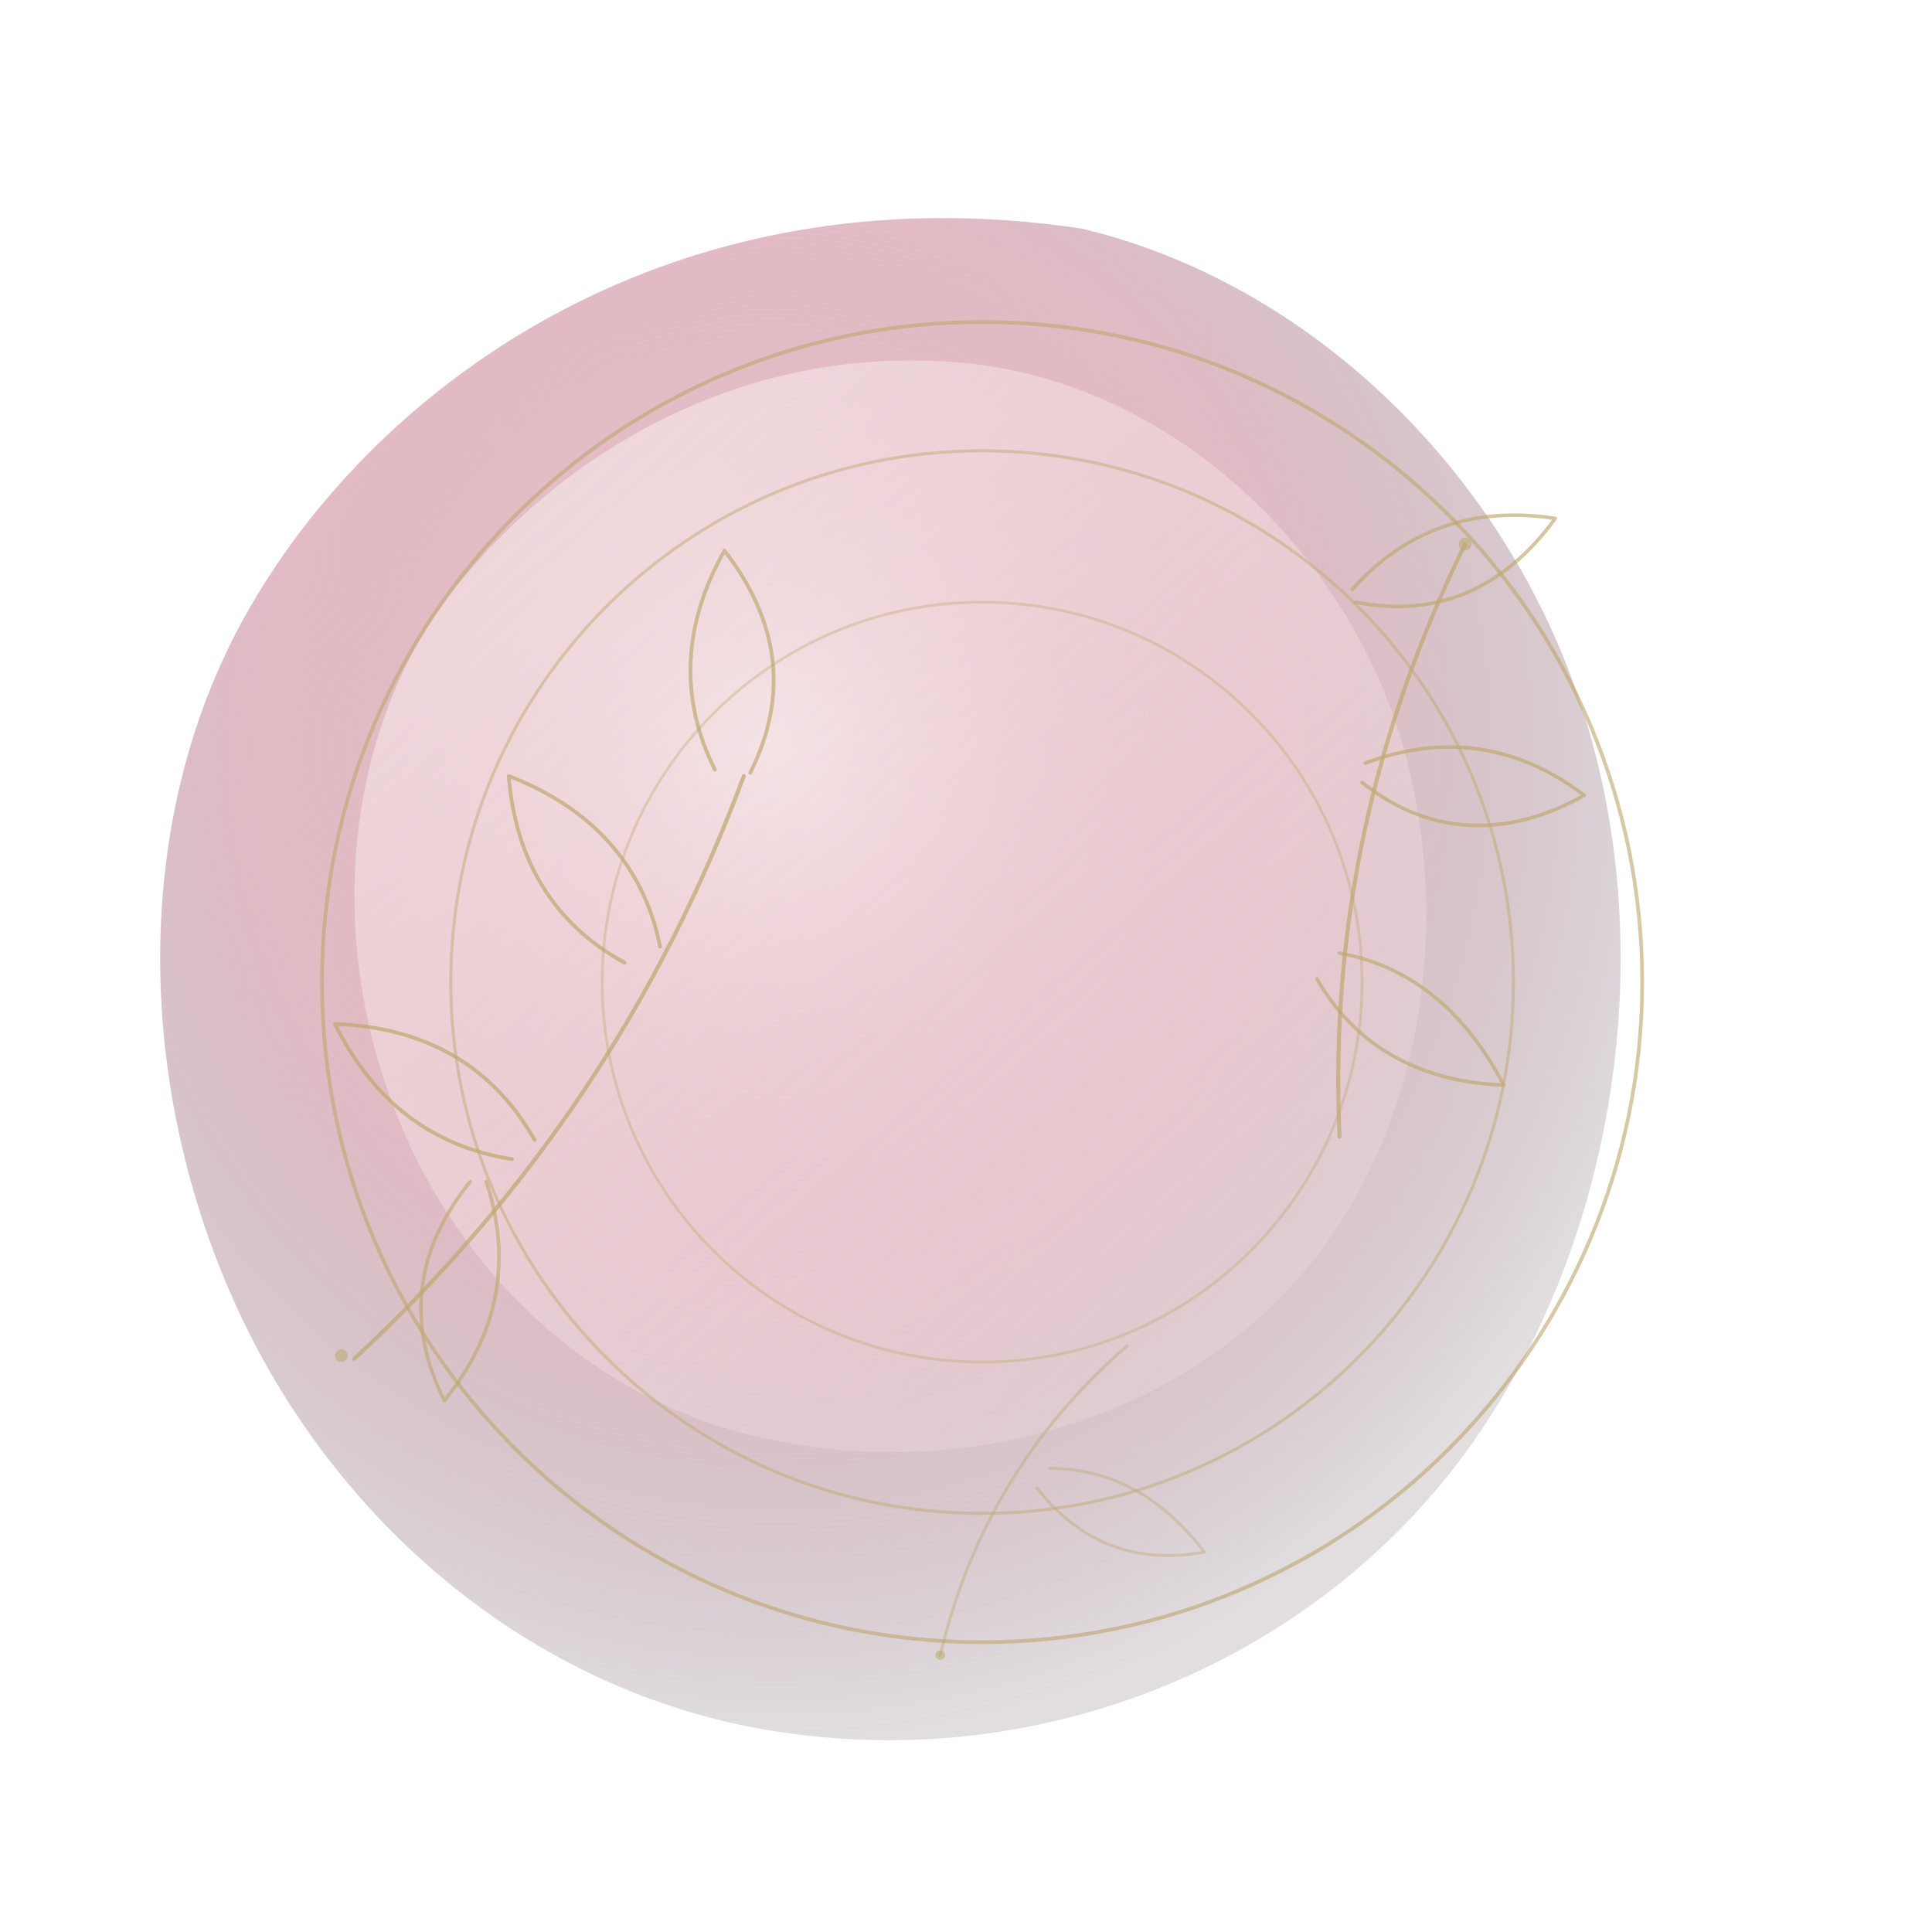
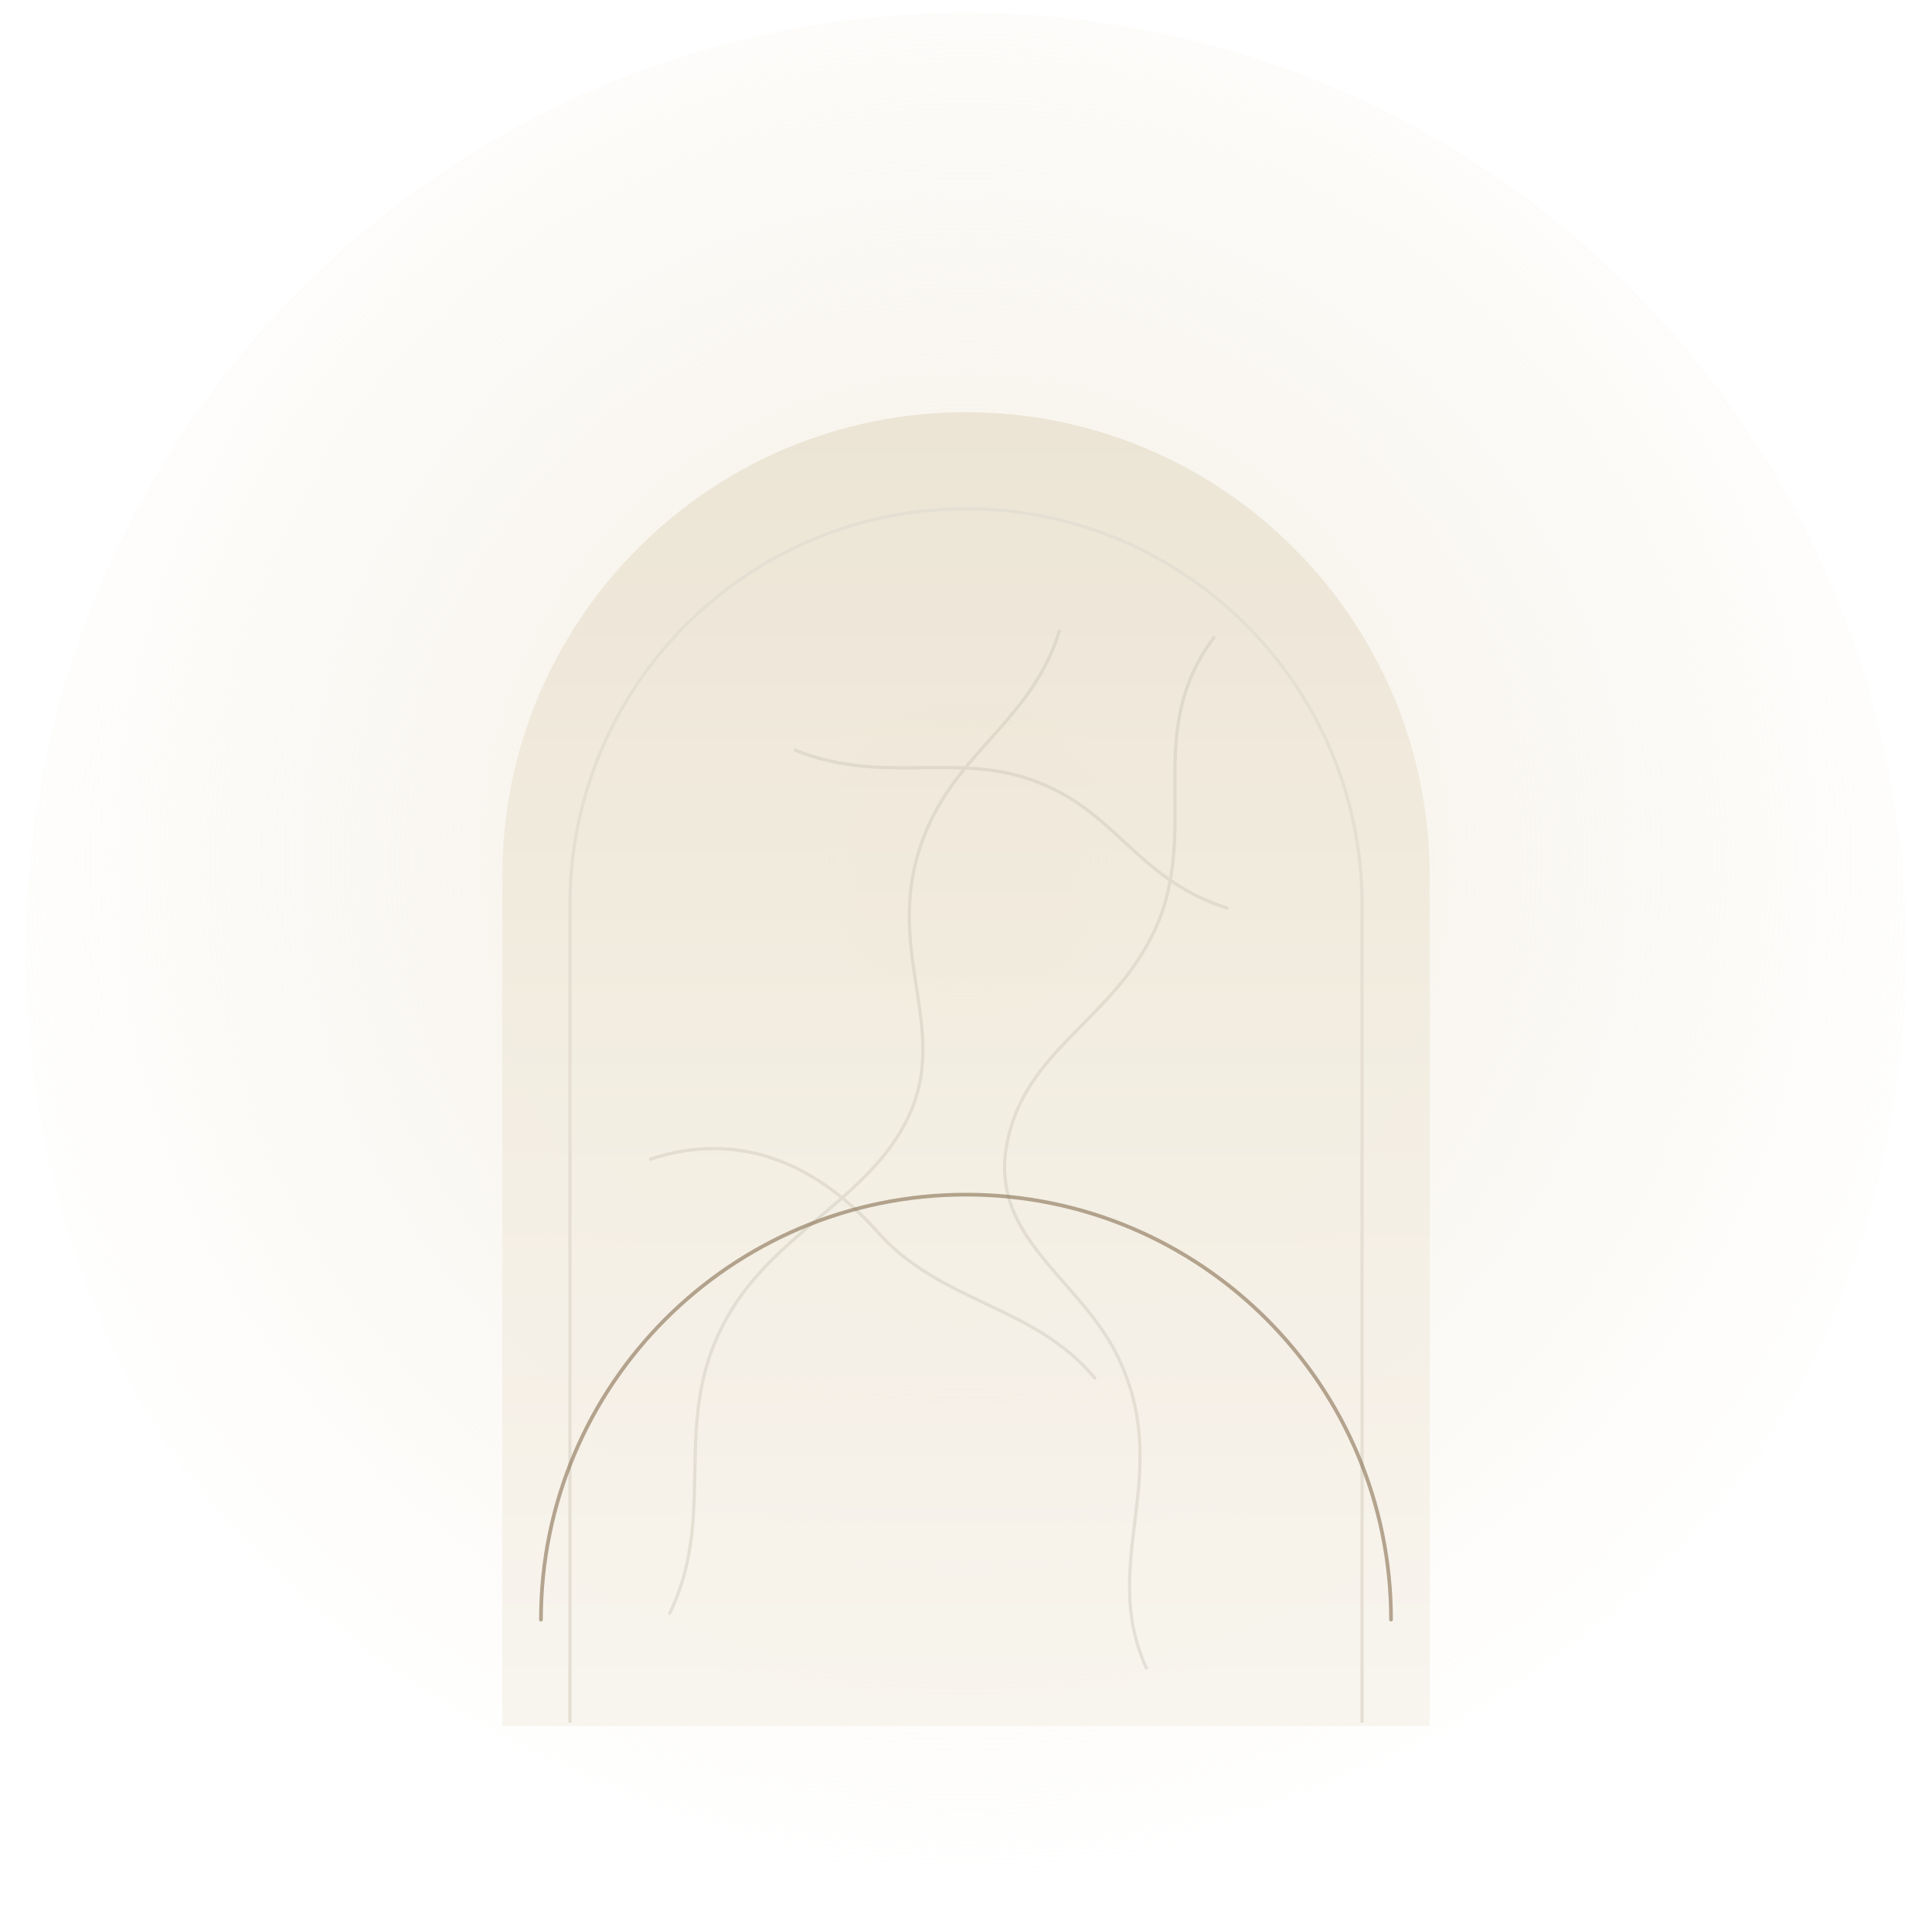
- <svg xmlns="http://www.w3.org/2000/svg" viewBox="0 0 600 600" role="img" aria-labelledby="title desc">
+ <svg xmlns="http://www.w3.org/2000/svg" viewBox="0 0 600 600" role="img" aria-labelledby="hero-art-title hero-art-desc">
  <defs>
-     <radialGradient id="rosePlum" cx="42%" cy="35%" r="65%">
-       <stop offset="0" stop-color="#F2D9DE" stop-opacity=".95" />
-       <stop offset=".55" stop-color="#C5778A" stop-opacity=".5" />
-       <stop offset="1" stop-color="#4A3040" stop-opacity=".16" />
+     <radialGradient id="champagne-glow" cx="50%" cy="45%" r="55%">
+       <stop offset="0" stop-color="#F2ECDF" stop-opacity="0.95" />
+       <stop offset="0.52" stop-color="#F2ECDF" stop-opacity="0.42" />
+       <stop offset="1" stop-color="#F2ECDF" stop-opacity="0" />
    </radialGradient>
-     <linearGradient id="petalWash" x1="130" x2="470" y1="110" y2="500" gradientUnits="userSpaceOnUse">
-       <stop offset="0" stop-color="#FDFAF7" stop-opacity=".5" />
-       <stop offset="1" stop-color="#F2D9DE" stop-opacity=".18" />
+     <linearGradient id="onyx-wash" x1="0" y1="110" x2="0" y2="540" gradientUnits="userSpaceOnUse">
+       <stop offset="0" stop-color="#EAE2D2" />
+       <stop offset="0.48" stop-color="#F2ECDF" />
+       <stop offset="1" stop-color="#F7F4ED" />
    </linearGradient>
  </defs>
-   <path fill="url(#rosePlum)" d="M336 71c71 17 130 75 154 145 27 78 12 173-37 238-48 63-129 96-210 84-76-11-138-64-169-131-32-69-34-154 4-219 40-69 131-136 258-117z" />
-   <path fill="url(#petalWash)" d="M302 113c61 7 113 55 132 113 18 56 9 124-29 169-39 46-106 65-166 52-55-11-98-53-117-104-21-55-15-122 24-166 37-43 93-71 156-64z" />
-   <g fill="none" stroke="#BFA76F" stroke-linecap="round" stroke-linejoin="round">
-     <circle cx="305" cy="305" r="205" stroke-width="1.15" opacity=".62" />
-     <circle cx="305" cy="305" r="165" stroke-width=".95" opacity=".48" />
-     <circle cx="305" cy="305" r="118" stroke-width=".85" opacity=".38" />
-     <path d="M110 422c55-51 95-111 121-181" stroke-width="1.25" opacity=".72" />
-     <path d="M159 360c-25-4-43-18-55-42 28 1 49 13 62 36" stroke-width="1.15" opacity=".72" />
-     <path d="M194 299c-22-12-34-32-36-58 26 10 42 28 47 53" stroke-width="1.15" opacity=".7" />
-     <path d="M222 239c-11-22-10-45 3-68 17 22 20 45 8 69" stroke-width="1.15" opacity=".68" />
-     <path d="M151 367c8 24 4 47-13 68-12-24-9-47 8-68" stroke-width="1.1" opacity=".64" />
-     <path d="M455 169c-28 57-42 118-39 184" stroke-width="1.25" opacity=".7" />
-     <path d="M424 237c24-9 47-6 68 10-25 14-49 12-69-4" stroke-width="1.1" opacity=".68" />
-     <path d="M416 296c22 4 39 18 51 41-26-1-46-12-58-33" stroke-width="1.1" opacity=".66" />
-     <path d="M420 183c16-18 37-26 63-22-16 22-37 31-62 26" stroke-width="1.1" opacity=".66" />
-     <path d="M292 514c9-38 28-70 58-96" stroke-width=".95" opacity=".42" />
-     <path d="M326 456c19 0 35 9 48 26-21 4-39-3-52-20" stroke-width=".9" opacity=".42" />
+   <circle cx="300" cy="296" r="292" fill="url(#champagne-glow)" />
+   <path d="M156 536V272C156 192.5 220.5 128 300 128C379.5 128 444 192.5 444 272V536Z" fill="url(#onyx-wash)" opacity="0.9" />
+   <path d="M177 535V281C177 213.1 232.1 158 300 158C367.9 158 423 213.1 423 281V535" fill="none" stroke="#E5DFD3" stroke-width="1" />
+   <g fill="none" stroke="#C9C2B4" stroke-width="1" stroke-linecap="round" opacity="0.4">
+     <path d="M208 501C224 468 206 438 229 404C246 379 277 368 285 339C292 313 273 289 289 255C300 232 321 222 329 196" />
+     <path d="M356 518C341 485 365 458 347 421C334 395 304 383 314 350C322 323 350 314 361 283C371 253 356 226 377 198" />
+     <path d="M247 233C277 245 301 231 329 246C348 256 356 274 381 282" />
+     <path d="M202 360C229 351 253 361 272 382C292 405 321 405 340 428" />
  </g>
-   <g fill="#BFA76F" opacity=".55">
-     <circle cx="106" cy="421" r="2" />
-     <circle cx="455" cy="169" r="2" />
-     <circle cx="292" cy="514" r="1.5" />
-   </g>
+   <path d="M168 503A132 132 0 0 1 432 503" fill="none" stroke="#8A7355" stroke-width="1.15" opacity="0.62" stroke-linecap="round" />
</svg>
